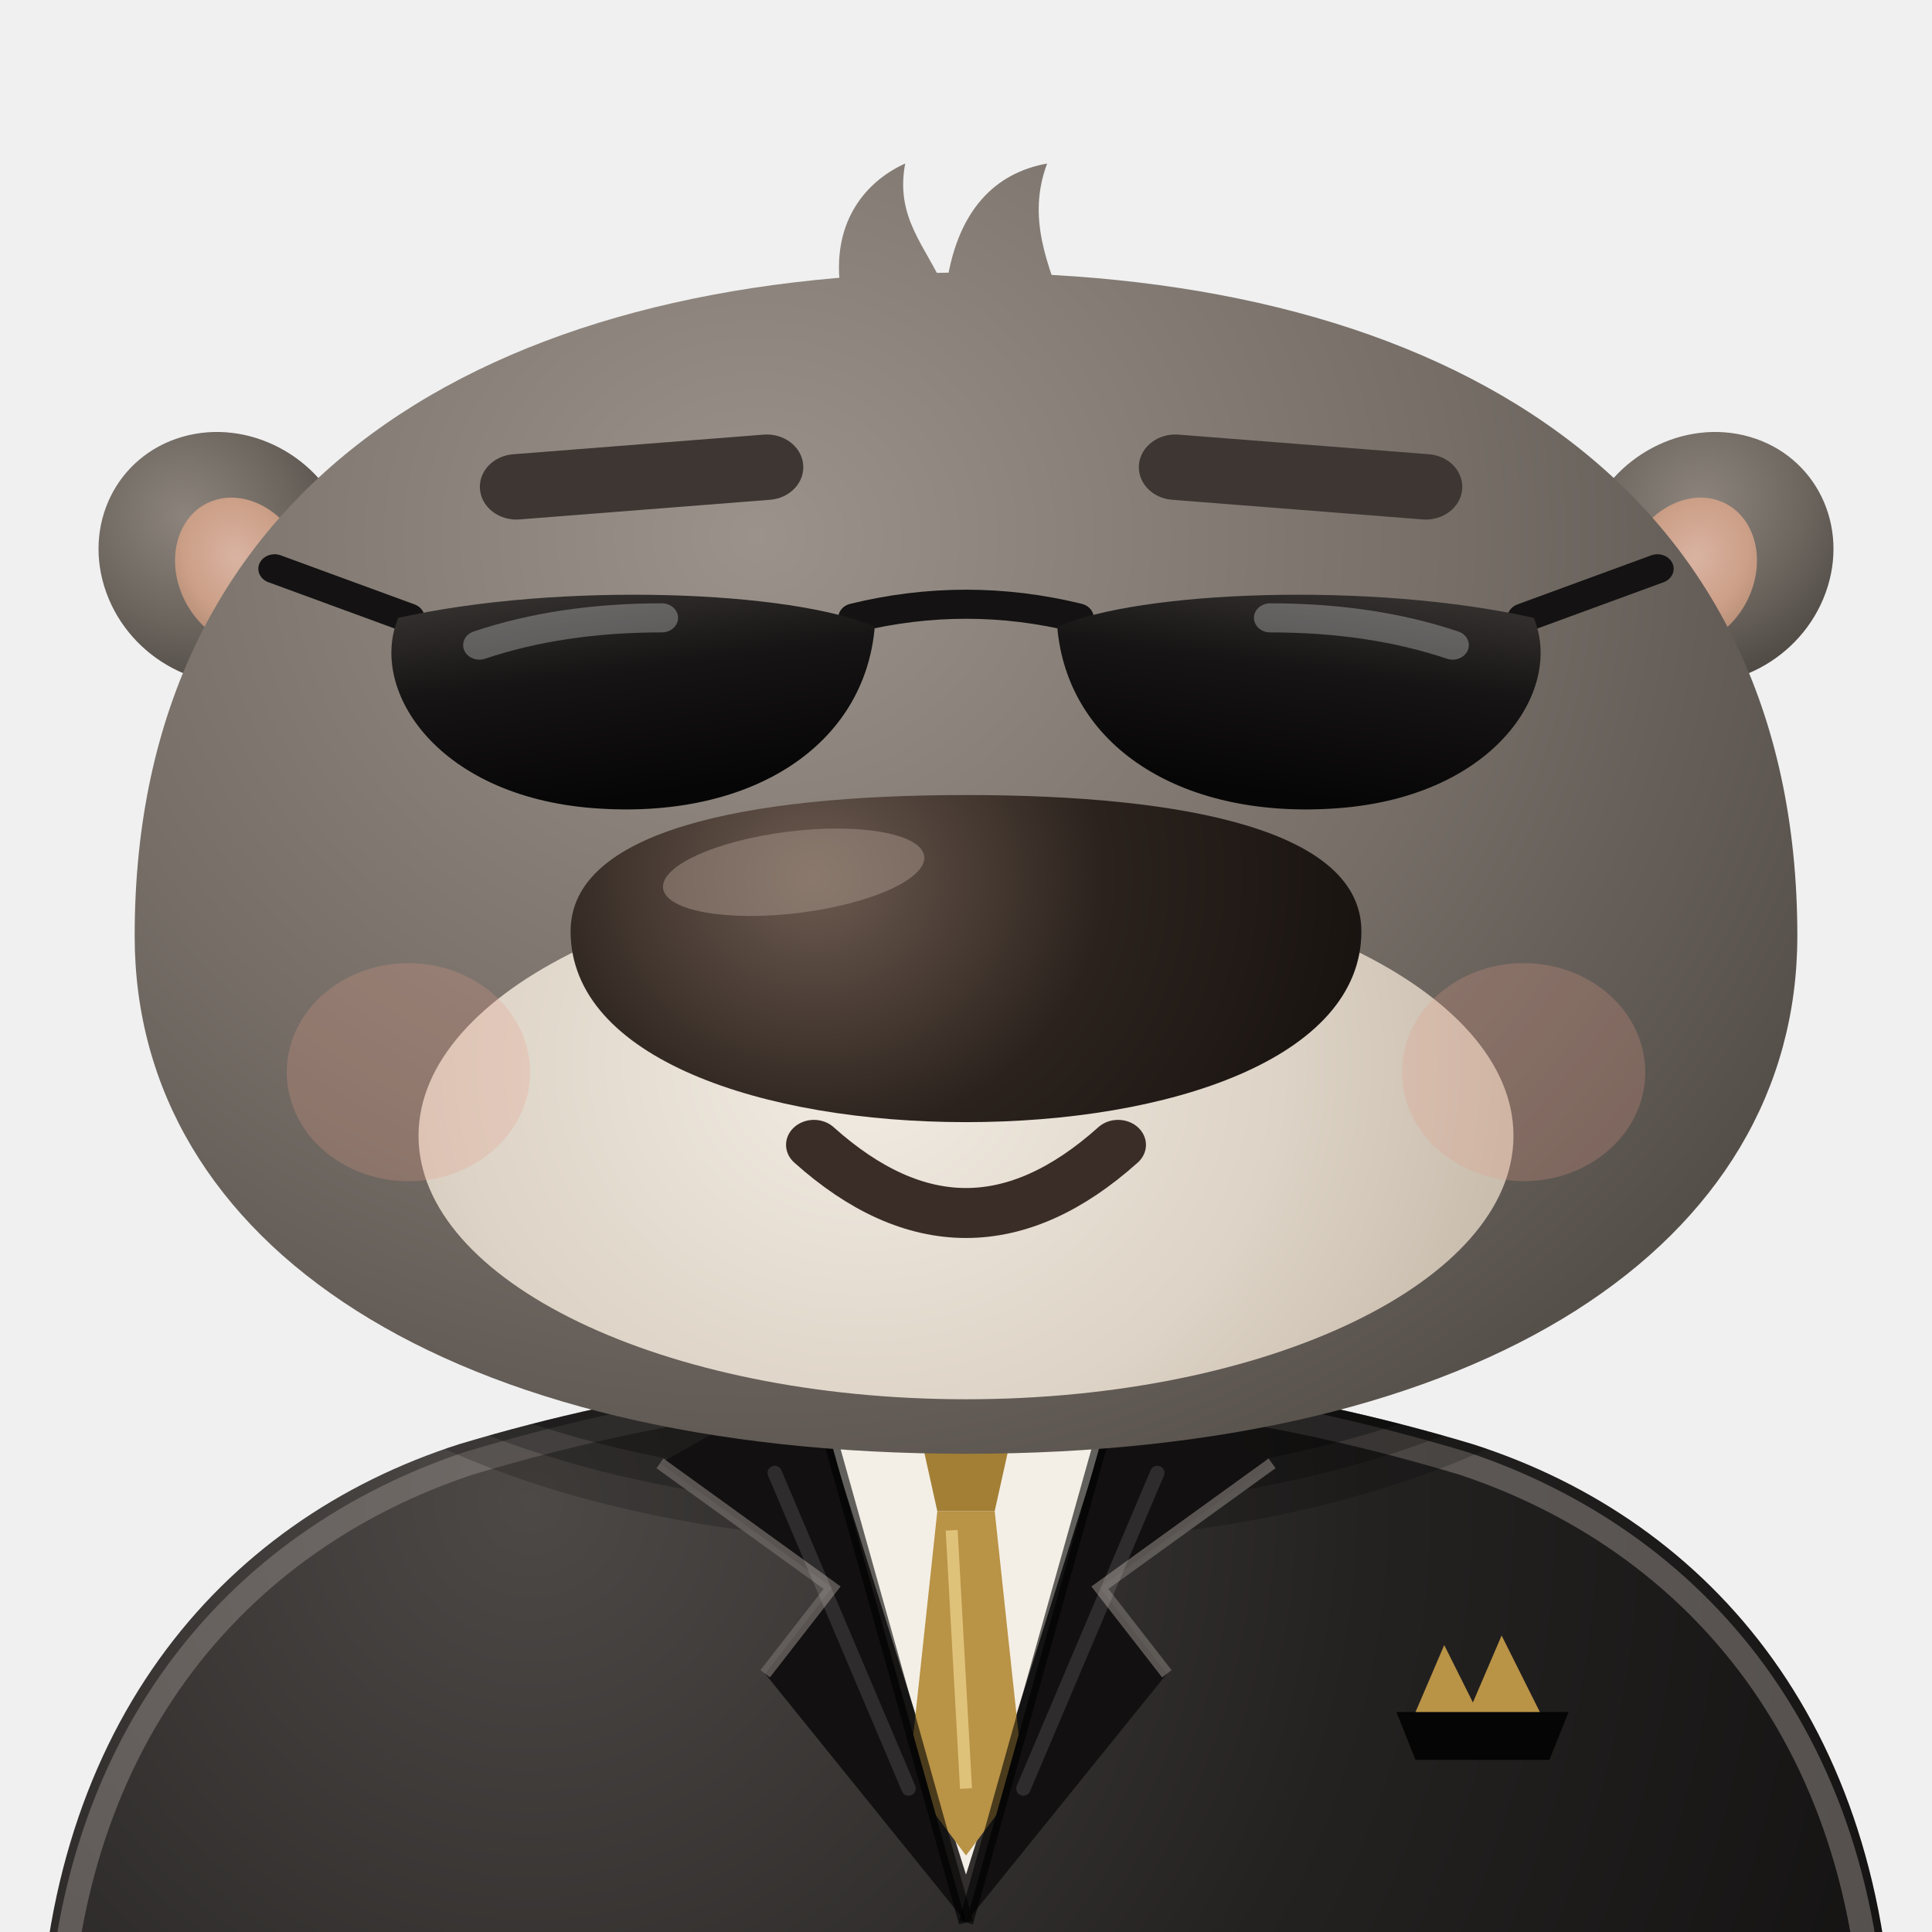
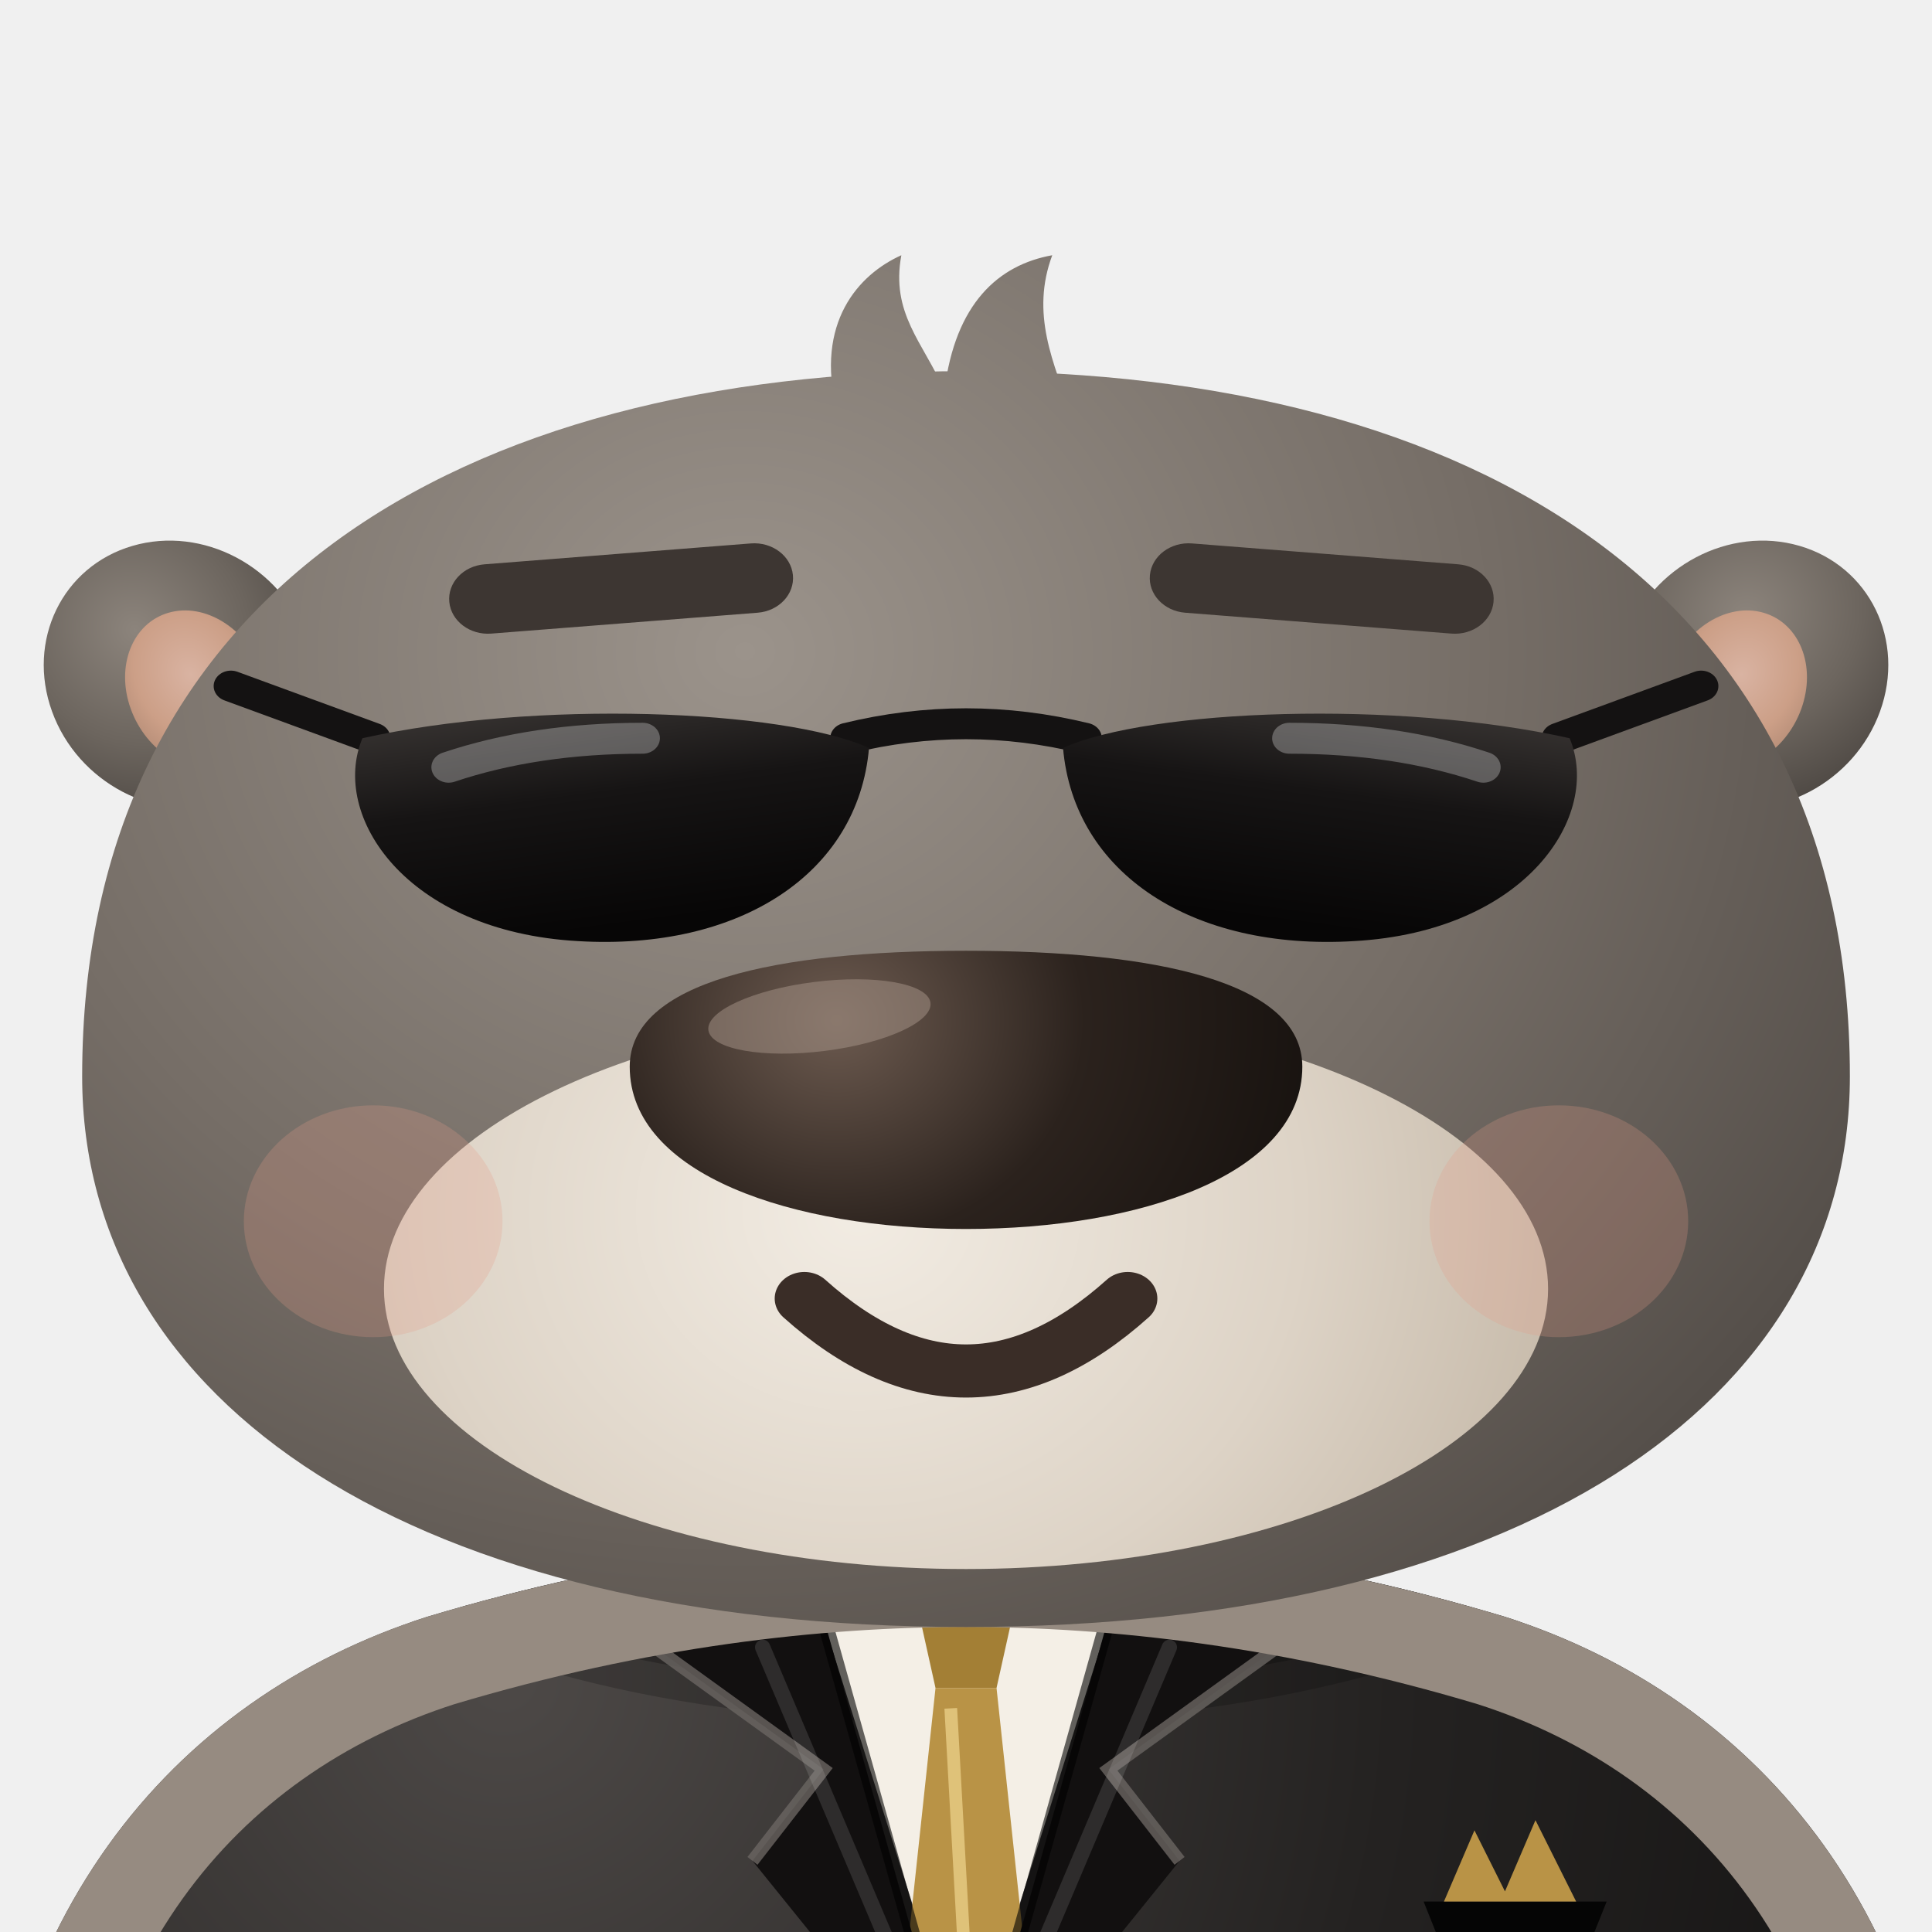
<svg xmlns="http://www.w3.org/2000/svg" viewBox="0 0 512 512" role="img">
-   <g transform="scale(1.26733) translate(-54 -78)">
+   <g transform="scale(1.3474) translate(-66 -62)">
    <defs>
      <radialGradient id="fur" gradientUnits="userSpaceOnUse" cx="215" cy="180" r="280">
        <stop offset="0" stop-color="#9b938b" />
        <stop offset=".5" stop-color="#756d66" />
        <stop offset="1" stop-color="#46413d" />
      </radialGradient>
      <radialGradient id="earo" cx=".4" cy=".3" r=".85">
        <stop offset="0" stop-color="#8c847c" />
        <stop offset=".5" stop-color="#6c655e" />
        <stop offset="1" stop-color="#433e3a" />
      </radialGradient>
      <radialGradient id="eari" cx=".5" cy=".4" r=".8">
        <stop offset="0" stop-color="#d9b3a2" />
        <stop offset=".5" stop-color="#cc9f87" />
        <stop offset="1" stop-color="#a07c68" />
      </radialGradient>
      <radialGradient id="muz" gradientUnits="userSpaceOnUse" cx="236" cy="296" r="150">
        <stop offset="0" stop-color="#f2ece3" />
        <stop offset=".55" stop-color="#ddd3c6" />
        <stop offset="1" stop-color="#c0b3a2" />
      </radialGradient>
      <radialGradient id="nose" gradientUnits="userSpaceOnUse" cx="226" cy="250" r="115">
        <stop offset="0" stop-color="#6d5b50" />
        <stop offset=".5" stop-color="#2b221d" />
        <stop offset="1" stop-color="#17120f" />
      </radialGradient>
      <radialGradient id="eye" cx=".38" cy=".3" r=".85">
        <stop offset="0" stop-color="#4f4037" />
        <stop offset=".5" stop-color="#2a211c" />
        <stop offset="1" stop-color="#16120f" />
      </radialGradient>
      <radialGradient id="shirt" gradientUnits="userSpaceOnUse" cx="165" cy="392" r="350">
        <stop offset="0" stop-color="#4d4947" />
        <stop offset=".5" stop-color="#242221" />
        <stop offset="1" stop-color="#0e0d0d" />
      </radialGradient>
      <linearGradient id="gold" x1="0" y1="0" x2="1" y2="1">
        <stop offset="0" stop-color="#f0d58f" />
        <stop offset=".5" stop-color="#c9a24e" />
        <stop offset="1" stop-color="#9a7630" />
      </linearGradient>
      <radialGradient id="disc" cx=".4" cy=".3" r=".9">
        <stop offset="0" stop-color="#ffffff" />
        <stop offset=".5" stop-color="#f1eadf" />
        <stop offset="1" stop-color="#d6ccbd" />
      </radialGradient>
      <linearGradient id="board" x1="0" y1="0" x2="1" y2="1">
        <stop offset="0" stop-color="#d3a36a" />
        <stop offset=".6" stop-color="#b0814c" />
        <stop offset="1" stop-color="#8e6436" />
      </linearGradient>
      <linearGradient id="paper" x1="0" y1="0" x2="0" y2="1">
        <stop offset="0" stop-color="#fffdf8" />
        <stop offset="1" stop-color="#efe7da" />
      </linearGradient>
      <radialGradient id="spark" cx=".4" cy=".35" r=".8">
        <stop offset="0" stop-color="#fff0b8" />
        <stop offset=".5" stop-color="#e8c25c" />
        <stop offset="1" stop-color="#c9a24e" />
      </radialGradient>
      <radialGradient id="cup" cx=".35" cy=".3" r=".9">
        <stop offset="0" stop-color="#d6ba7e" />
        <stop offset=".5" stop-color="#b99346" />
        <stop offset="1" stop-color="#8d6d2d" />
      </radialGradient>
      <radialGradient id="glow" cx=".5" cy=".5" r=".5">
        <stop offset="0" stop-color="#ffe9a8" stop-opacity=".95" />
        <stop offset=".45" stop-color="#f3c95e" stop-opacity=".45" />
        <stop offset="1" stop-color="#f3c95e" stop-opacity="0" />
      </radialGradient>
      <linearGradient id="lens" x1="0" y1="0" x2=".3" y2="1">
        <stop offset="0" stop-color="#3a3634" />
        <stop offset=".45" stop-color="#161414" />
        <stop offset="1" stop-color="#070606" />
      </linearGradient>
      <linearGradient id="hair" x1="0" y1="0" x2=".7" y2="1">
        <stop offset="0" stop-color="#5e5751" />
        <stop offset=".5" stop-color="#3b3632" />
        <stop offset="1" stop-color="#25211f" />
      </linearGradient>
      <linearGradient id="hat" x1="0" y1="0" x2=".6" y2="1">
        <stop offset="0" stop-color="#ecc867" />
        <stop offset=".55" stop-color="#c9a24e" />
        <stop offset="1" stop-color="#8d6d2d" />
      </linearGradient>
      <radialGradient id="bulb" cx=".38" cy=".32" r=".8">
        <stop offset="0" stop-color="#fff6d2" />
        <stop offset=".5" stop-color="#f4cd62" />
        <stop offset="1" stop-color="#c99a35" />
      </radialGradient>
    </defs>
    <g id="body">
      <path d="M62 512C62 440 100 396 150 380C190 368 226 364 256 364C286 364 322 368 362 380C412 396 450 440 450 512Z" fill="url(#shirt)" />
      <path d="M66 512C66 442 104 400 152 384C192 372 226 368 256 368C286 368 320 372 360 384C408 400 446 442 446 512" fill="none" stroke="#8a847f" stroke-width="5" opacity=".55" />
    </g>
    <clipPath id="bc">
      <path d="M62 512C62 440 100 396 150 380C190 368 226 364 256 364C286 364 322 368 362 380C412 396 450 440 450 512Z" />
    </clipPath>
    <g clip-path="url(#bc)">
      <g transform="translate(0 0) rotate(0 256 400) translate(256 382) scale(1.06 0.95) translate(-256 -382)">
        <path transform="translate(0 20)" d="M92 268C92 168 162 122 256 122C350 122 420 168 420 268C420 336 358 382 256 382C154 382 92 336 92 268Z" fill="#000000" opacity="0.2" />
        <path transform="translate(0 13)" d="M92 268C92 168 162 122 256 122C350 122 420 168 420 268C420 336 358 382 256 382C154 382 92 336 92 268Z" fill="#000000" opacity="0.24" />
        <path transform="translate(0 7)" d="M92 268C92 168 162 122 256 122C350 122 420 168 420 268C420 336 358 382 256 382C154 382 92 336 92 268Z" fill="#000000" opacity="0.3" />
      </g>
    </g>
    <g id="suit" clip-path="url(#bc)">
      <path d="M222 362L256 470L290 362Z" fill="#f4efe6" />
      <path d="M246 376H266L262 394H250Z" fill="#a37f35" />
      <path d="M250 394H262L268 450L256 466L244 450Z" fill="#b99346" />
      <path d="M253 398L256 452" stroke="#f0d58f" stroke-width="2.5" opacity=".7" />
      <g transform="translate(256 0) scale(1 1) translate(-256 0)">
        <path d="M224 366L256 480L214 428L228 410L192 384Z" fill="#121010" />
        <path d="M224 366L256 480" stroke="#000000" stroke-width="3" opacity=".6" />
        <path d="M192 384L228 410L214 428" fill="none" stroke="#6a6562" stroke-width="2.5" opacity=".8" />
        <path d="M216 386L244 452" stroke="#fff" stroke-width="3" stroke-linecap="round" opacity=".12" />
      </g>
      <g transform="translate(256 0) scale(-1 1) translate(-256 0)">
        <path d="M224 366L256 480L214 428L228 410L192 384Z" fill="#121010" />
        <path d="M224 366L256 480" stroke="#000000" stroke-width="3" opacity=".6" />
        <path d="M192 384L228 410L214 428" fill="none" stroke="#6a6562" stroke-width="2.5" opacity=".8" />
        <path d="M216 386L244 452" stroke="#fff" stroke-width="3" stroke-linecap="round" opacity=".12" />
      </g>
      <circle cx="256" cy="496" r="5" fill="#2e2b29" />
      <path d="M346 436H382L378 446H350Z" fill="#050505" />
      <path d="M350 436L356 422L362 434L368 420L376 436Z" fill="#b99346" />
    </g>
+     <path id="rim" d="M62 512C62 440 100 396 150 380C190 368 226 364 256 364C286 364 322 368 362 380C412 396 450 440 450 512" fill="none" stroke="#968b81" stroke-width="36" clip-path="url(#bc)" />
    <g id="head" transform="translate(0 0) rotate(0 256 400) translate(256 382) scale(1.06 0.95) translate(-256 -382)">
      <g id="ear-l" transform="translate(0 0) rotate(0 140 232)">
        <g transform="translate(110 196) scale(0.8) translate(-110 -196)">
          <ellipse cx="110" cy="182" rx="31" ry="35" transform="rotate(-18 110 182)" fill="url(#earo)" />
          <ellipse cx="114" cy="186" rx="16" ry="21" transform="rotate(-18 114 186)" fill="url(#eari)" />
        </g>
      </g>
      <g id="ear-r" transform="translate(0 0) rotate(0 372 232)">
        <g transform="translate(402 196) scale(0.8) translate(-402 -196)">
          <ellipse cx="402" cy="182" rx="31" ry="35" transform="rotate(18 402 182)" fill="url(#earo)" />
          <ellipse cx="398" cy="186" rx="16" ry="21" transform="rotate(18 398 186)" fill="url(#eari)" />
        </g>
      </g>
      <path id="skull" d="M92 268C92 168 162 122 256 122C350 122 420 168 420 268C420 336 358 382 256 382C154 382 92 336 92 268Z" fill="url(#fur)" />
      <ellipse id="muzzle" cx="256" cy="312" rx="108" ry="58" fill="url(#muz)" />
      <g id="blush" opacity="0.25">
        <circle cx="146" cy="298" r="24" fill="#e39a86" />
        <circle cx="366" cy="298" r="24" fill="#e39a86" />
      </g>
      <path d="M232 130C228 112 236 102 244 98C242 110 248 116 252 126C254 108 262 100 272 98C268 110 272 120 276 132Z" fill="url(#fur)" />
-       <g id="nose" transform="translate(0 5)">
-         <path d="M178 262C178 240 212 232 256 232C300 232 334 240 334 262C334 290 296 304 256 304C216 304 178 290 178 262Z" fill="url(#nose)" />
-         <ellipse cx="222" cy="249" rx="26" ry="9" fill="#a8968a" opacity=".5" transform="rotate(-8 222 249)" />
+       <g transform="translate(256 262) scale(0.8) translate(-256 -262)">
+         <g id="nose" transform="translate(0 5)">
+           <path d="M178 262C178 240 212 232 256 232C300 232 334 240 334 262C334 290 296 304 256 304C216 304 178 290 178 262Z" fill="url(#nose)" />
+           <ellipse cx="222" cy="249" rx="26" ry="9" fill="#a8968a" opacity=".5" transform="rotate(-8 222 249)" />
+         </g>
      </g>
      <g id="mouth">
        <path d="M226 314Q256 344 286 314" fill="none" stroke="#3a2d27" stroke-width="11" stroke-linecap="round" />
      </g>
      <g id="eyes">
        <circle cx="190" cy="212" r="22" fill="url(#eye)" />
        <circle cx="183.0" cy="204.1" r="7.3" fill="#fff" />
        <circle cx="198.8" cy="221.2" r="3.1" fill="#fff" opacity=".6" />
        <clipPath id="cls">
          <circle cx="190" cy="212" r="22.6" />
        </clipPath>
        <g clip-path="url(#cls)">
          <path d="M165 186H215V194.4L165 194.4Z" fill="url(#fur)" />
          <path d="M165 194.4Q190 196.9 215 194.4" fill="none" stroke="#3a2d27" stroke-width="3.5" opacity=".85" />
        </g>
        <circle cx="322" cy="212" r="22" fill="url(#eye)" />
        <circle cx="315.0" cy="204.1" r="7.3" fill="#fff" />
        <circle cx="330.8" cy="221.2" r="3.1" fill="#fff" opacity=".6" />
        <clipPath id="crs">
          <circle cx="322" cy="212" r="22.6" />
        </clipPath>
        <g clip-path="url(#crs)">
          <path d="M297 186H347V194.4L297 194.4Z" fill="url(#fur)" />
          <path d="M297 194.4Q322 196.9 347 194.4" fill="none" stroke="#3a2d27" stroke-width="3.5" opacity=".85" />
        </g>
      </g>
      <g id="brows">
        <rect x="-32" y="-7.2" width="64" height="14.4" rx="7.2" fill="#3d3632" transform="translate(192 167) rotate(-5)" />
        <rect x="-32" y="-7.2" width="64" height="14.4" rx="7.2" fill="#3d3632" transform="translate(322 167) rotate(5)" />
      </g>
      <g id="shades">
        <path d="M234 198Q256 192 278 198" fill="none" stroke="#141212" stroke-width="6.4" stroke-linecap="round" />
        <g fill="none" stroke="#141212" stroke-width="6.4" stroke-linecap="round">
          <path d="M146 198L119.6 187.2" />
          <path d="M366 198L392.4 187.2" />
        </g>
        <g>
          <path d="M238 200C222 192 176 190 144 198C138 214 152 238 184 240C214 242 236 226 238 200Z" fill="url(#lens)" />
          <path d="M160 204Q176 198 196 198" fill="none" stroke="#fff" stroke-width="6.4" stroke-linecap="round" opacity=".28" />
        </g>
        <g transform="translate(512 0) scale(-1 1)">
          <path d="M238 200C222 192 176 190 144 198C138 214 152 238 184 240C214 242 236 226 238 200Z" fill="url(#lens)" />
          <path d="M160 204Q176 198 196 198" fill="none" stroke="#fff" stroke-width="6.4" stroke-linecap="round" opacity=".28" />
        </g>
      </g>
    </g>
  </g>
</svg>
